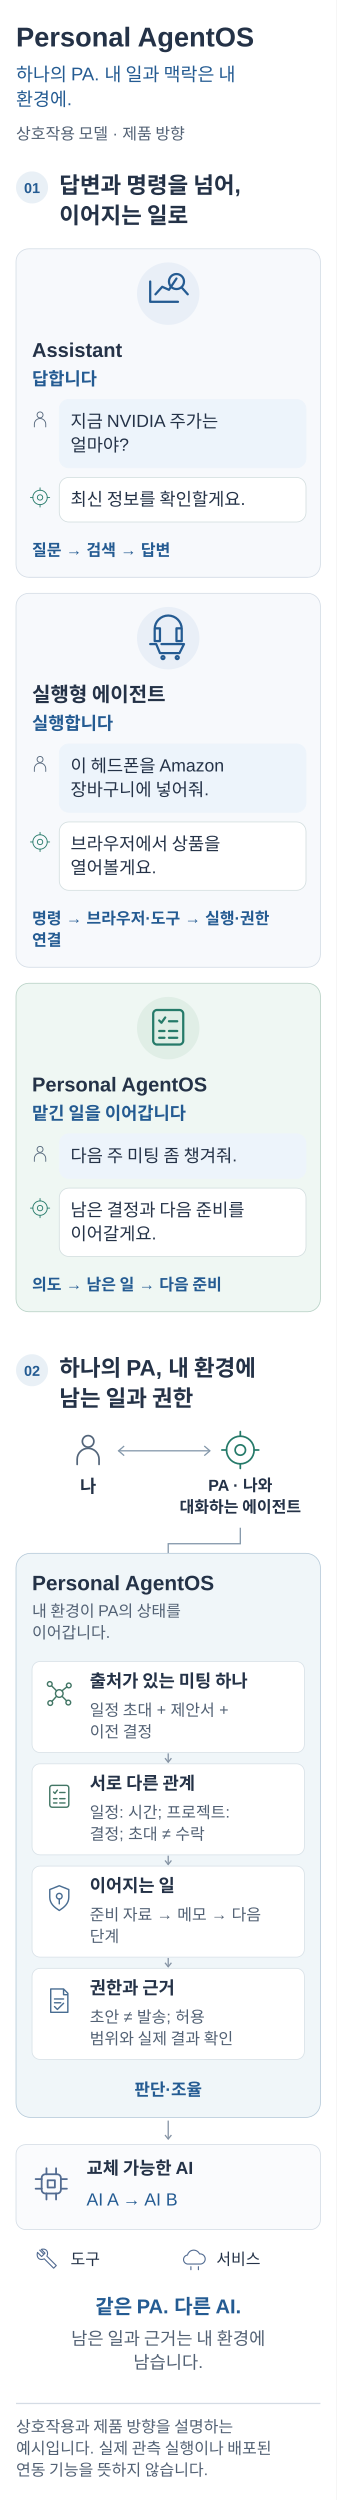
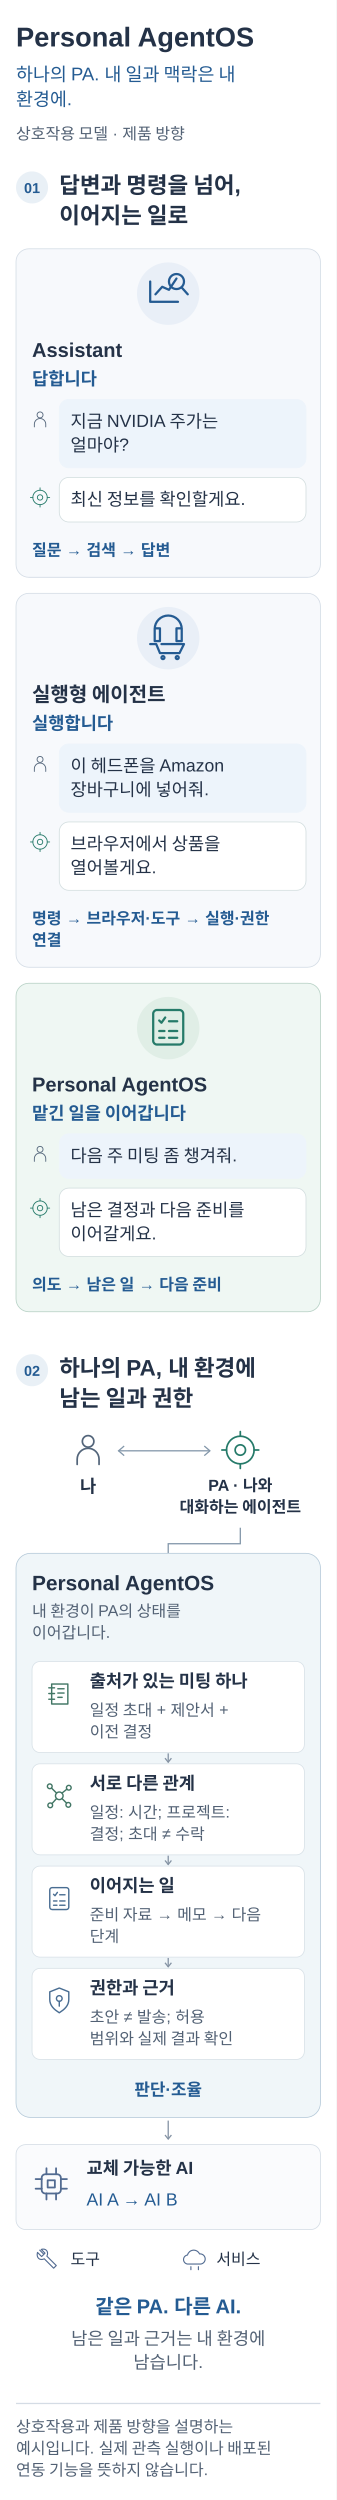
<svg xmlns="http://www.w3.org/2000/svg" width="420" height="3121" viewBox="0 0 420 3121" role="img" aria-labelledby="title desc">
  <style>text{font-family:Arial,"Noto Sans",sans-serif;fill:#243247} .bold{font-weight:700} .muted{fill:#526174} .blue{fill:#245b92}</style>
  <rect width="420" height="3121" fill="#fff" />
  <text x="20" y="58.0" font-size="34" class="bold" text-anchor="start">Personal AgentOS</text>
  <text x="20" y="100.9" font-size="23" class="blue" text-anchor="start">하나의 PA. 내 일과 맥락은 내</text>
  <text x="20" y="131.95" font-size="23" class="blue" text-anchor="start">환경에.</text>
  <text x="20" y="174.0" font-size="20" class="muted" text-anchor="start">상호작용 모델 · 제품 방향</text>
  <circle cx="40" cy="234.0" r="20" fill="#e9f0f6" stroke="none" />
  <text x="40" y="241.0" font-size="18" class="blue bold" text-anchor="middle">01</text>
  <text x="74" y="241.0" font-size="28" class="bold" text-anchor="start">답변과 명령을 넘어,</text>
  <text x="74" y="278.8" font-size="28" class="bold" text-anchor="start">이어지는 일로</text>
  <rect x="20" y="310.6" width="380" height="410.1" rx="16" fill="#f7f9fc" stroke="#d4dce5" />
  <circle cx="210.0" cy="366.6" r="39" fill="#e9eff7" stroke="none" />
  <g transform="translate(180.0 334.6) scale(0.9375)" fill="none" stroke="#245b92" stroke-width="3" stroke-linecap="round" stroke-linejoin="round">
    <path d="M8 45V18m0 27h37M15 35l9-10 9 4 10-15" />
    <circle cx="43" cy="18" r="10" />
    <path d="m50 26 8 9" />
  </g>
  <text x="40" y="445.6" font-size="25" class="bold" text-anchor="start">Assistant</text>
  <text x="40" y="480.6" font-size="22" class="blue bold" text-anchor="start">답합니다</text>
  <g transform="translate(38 511.6) scale(0.375)" fill="none" stroke="#53657a" stroke-width="3" stroke-linecap="round" stroke-linejoin="round">
    <circle cx="32" cy="17" r="10" />
    <path d="M13 57v-9a19 19 0 0 1 38 0v9" />
  </g>
  <rect x="74" y="498.6" width="308" height="85.4" rx="12" fill="#edf4fb" stroke="#edf4fb" />
  <text x="88" y="533.6" font-size="22" class="" text-anchor="start">지금 NVIDIA 주가는</text>
  <text x="88" y="563.3" font-size="22" class="" text-anchor="start">얼마야?</text>
  <g transform="translate(38 609.0) scale(0.375)" fill="none" stroke="#257a69" stroke-width="3" stroke-linecap="round" stroke-linejoin="round">
    <circle cx="32" cy="32" r="24" />
    <circle cx="32" cy="32" r="9" />
    <path d="M32 0v8m0 48v8M0 32h8m48 0h8" />
  </g>
  <rect x="74" y="596.0" width="308" height="55.7" rx="12" fill="#ffffff" stroke="#d3dedf" />
  <text x="88" y="631.0" font-size="22" class="" text-anchor="start">최신 정보를 확인할게요.</text>
  <text x="40" y="693.7" font-size="20" class="blue bold" text-anchor="start">질문 → 검색 → 답변</text>
  <rect x="20" y="740.7" width="380" height="466.8" rx="16" fill="#f7f9fc" stroke="#d4dce5" />
  <circle cx="210.0" cy="796.7" r="39" fill="#e9eff7" stroke="none" />
  <g transform="translate(180.0 764.7) scale(0.9375)" fill="none" stroke="#245b92" stroke-width="3" stroke-linecap="round" stroke-linejoin="round">
    <path d="M14 29v-7a18 18 0 0 1 36 0v7M14 21h7v17h-7zm29 0h7v17h-7zM8 42h8l5 12h26l6-12H23" />
    <circle cx="25" cy="60" r="2" />
    <circle cx="44" cy="60" r="2" />
  </g>
  <text x="40" y="875.7" font-size="25" class="bold" text-anchor="start">실행형 에이전트</text>
  <text x="40" y="910.7" font-size="22" class="blue bold" text-anchor="start">실행합니다</text>
  <g transform="translate(38 941.7) scale(0.375)" fill="none" stroke="#53657a" stroke-width="3" stroke-linecap="round" stroke-linejoin="round">
    <circle cx="32" cy="17" r="10" />
    <path d="M13 57v-9a19 19 0 0 1 38 0v9" />
  </g>
  <rect x="74" y="928.7" width="308" height="85.4" rx="12" fill="#edf4fb" stroke="#edf4fb" />
  <text x="88" y="963.7" font-size="22" class="" text-anchor="start">이 헤드폰을 Amazon</text>
  <text x="88" y="993.4" font-size="22" class="" text-anchor="start">장바구니에 넣어줘.</text>
  <g transform="translate(38 1039.1) scale(0.375)" fill="none" stroke="#257a69" stroke-width="3" stroke-linecap="round" stroke-linejoin="round">
    <circle cx="32" cy="32" r="24" />
    <circle cx="32" cy="32" r="9" />
    <path d="M32 0v8m0 48v8M0 32h8m48 0h8" />
  </g>
  <rect x="74" y="1026.1" width="308" height="85.4" rx="12" fill="#ffffff" stroke="#d3dedf" />
  <text x="88" y="1061.1" font-size="22" class="" text-anchor="start">브라우저에서 상품을</text>
  <text x="88" y="1090.8" font-size="22" class="" text-anchor="start">열어볼게요.</text>
  <text x="40" y="1153.5" font-size="20" class="blue bold" text-anchor="start">명령 → 브라우저·도구 → 실행·권한</text>
  <text x="40" y="1180.5" font-size="20" class="blue bold" text-anchor="start">연결</text>
  <rect x="20" y="1227.5" width="380" height="410.1" rx="16" fill="#eff7f3" stroke="#b7d1c5" />
  <circle cx="210.0" cy="1283.5" r="39" fill="#e0eee6" stroke="none" />
  <g transform="translate(180.0 1251.5) scale(0.9375)" fill="none" stroke="#257a69" stroke-width="3" stroke-linecap="round" stroke-linejoin="round">
    <rect x="12" y="10" width="40" height="46" rx="5" />
    <path d="m20 24 3 3 5-7m5 5h11M20 38h7m6 0h11M20 47h7m6 0h11" />
  </g>
  <text x="40" y="1362.5" font-size="25" class="bold" text-anchor="start">Personal AgentOS</text>
  <text x="40" y="1397.5" font-size="22" class="blue bold" text-anchor="start">맡긴 일을 이어갑니다</text>
  <g transform="translate(38 1428.5) scale(0.375)" fill="none" stroke="#53657a" stroke-width="3" stroke-linecap="round" stroke-linejoin="round">
    <circle cx="32" cy="17" r="10" />
    <path d="M13 57v-9a19 19 0 0 1 38 0v9" />
  </g>
  <rect x="74" y="1415.5" width="308" height="55.7" rx="12" fill="#edf4fb" stroke="#edf4fb" />
  <text x="88" y="1450.5" font-size="22" class="" text-anchor="start">다음 주 미팅 좀 챙겨줘.</text>
  <g transform="translate(38 1496.2) scale(0.375)" fill="none" stroke="#257a69" stroke-width="3" stroke-linecap="round" stroke-linejoin="round">
    <circle cx="32" cy="32" r="24" />
    <circle cx="32" cy="32" r="9" />
    <path d="M32 0v8m0 48v8M0 32h8m48 0h8" />
  </g>
  <rect x="74" y="1483.2" width="308" height="85.4" rx="12" fill="#ffffff" stroke="#d3dedf" />
  <text x="88" y="1518.2" font-size="22" class="" text-anchor="start">남은 결정과 다음 준비를</text>
  <text x="88" y="1547.9" font-size="22" class="" text-anchor="start">이어갈게요.</text>
  <text x="40" y="1610.6" font-size="20" class="blue bold" text-anchor="start">의도 → 남은 일 → 다음 준비</text>
  <circle cx="40" cy="1710.6" r="20" fill="#e9f0f6" stroke="none" />
  <text x="40" y="1717.6" font-size="18" class="blue bold" text-anchor="middle">02</text>
  <text x="74" y="1717.6" font-size="28" class="bold" text-anchor="start">하나의 PA, 내 환경에</text>
  <text x="74" y="1755.4" font-size="28" class="bold" text-anchor="start">남는 일과 권한</text>
  <g transform="translate(87 1787.2) scale(0.71875)" fill="none" stroke="#53657a" stroke-width="3" stroke-linecap="round" stroke-linejoin="round">
    <circle cx="32" cy="17" r="10" />
    <path d="M13 57v-9a19 19 0 0 1 38 0v9" />
  </g>
  <g transform="translate(277 1787.2) scale(0.71875)" fill="none" stroke="#257a69" stroke-width="3" stroke-linecap="round" stroke-linejoin="round">
    <circle cx="32" cy="32" r="24" />
    <circle cx="32" cy="32" r="9" />
    <path d="M32 0v8m0 48v8M0 32h8m48 0h8" />
  </g>
  <path d="M148 1811.2H262" fill="none" stroke="#8296a9" stroke-width="1.6" />
  <path d="M155 1805.2L148 1811.2L155 1817.2M255 1805.2L262 1811.2L255 1817.2" fill="none" stroke="#8296a9" stroke-width="1.6" />
  <text x="110" y="1863.2" font-size="22" class="bold" text-anchor="middle">나</text>
  <text x="300" y="1861.2" font-size="20" class="bold" text-anchor="middle">PA · 나와</text>
  <text x="300" y="1888.2" font-size="20" class="bold" text-anchor="middle">대화하는 에이전트</text>
  <path d="M300 1907.2V1927.2H210.0V1939.2" fill="none" stroke="#8296a9" stroke-width="1.6" />
  <rect x="20" y="1939.2" width="380" height="704.15" rx="18" fill="#f0f6f9" stroke="#b6cad9" />
  <text x="40" y="1985.2" font-size="26" class="bold" text-anchor="start">Personal AgentOS</text>
  <text x="40" y="2018.2" font-size="20" class="muted" text-anchor="start">내 환경이 PA의 상태를</text>
  <text x="40" y="2045.2" font-size="20" class="muted" text-anchor="start">이어갑니다.</text>
  <rect x="40" y="2074.2" width="340" height="113.7" rx="10" fill="#fff" stroke="#d8e1e7" />
  <g transform="translate(55 2095.2) scale(0.59375)" fill="none" stroke="#427665" stroke-width="3" stroke-linecap="round" stroke-linejoin="round">
-     <circle cx="32" cy="32" r="8" />
-     <circle cx="12" cy="12" r="5" />
-     <circle cx="52" cy="15" r="5" />
-     <circle cx="13" cy="52" r="5" />
-     <circle cx="51" cy="51" r="5" />
-     <path d="m16 16 10 10m12 0 10-8M17 48l9-10m12 0 9 9" />
+     <path d="M16 12h34v42H16zM10 20h12m-12 12h12m-12 12h12M29 22h13m-13 9h13m-13 9h9" />
  </g>
  <text x="112" y="2106.2" font-size="22" class="bold" text-anchor="start">출처가 있는 미팅 하나</text>
  <text x="112" y="2141.9" font-size="20" class="muted" text-anchor="start">일정 초대 + 제안서 +</text>
  <text x="112" y="2168.9" font-size="20" class="muted" text-anchor="start">이전 결정</text>
  <path d="M210.0 2188.9 L210.0 2199.9" fill="none" stroke="#8492a3" stroke-width="1.6" />
  <path d="M206.0 2194.9 L210.0 2199.9 L214.0 2194.9" fill="none" stroke="#8492a3" stroke-width="1.6" />
  <rect x="40" y="2201.9" width="340" height="113.7" rx="10" fill="#fff" stroke="#d8e1e7" />
  <g transform="translate(55 2222.9) scale(0.59375)" fill="none" stroke="#427665" stroke-width="3" stroke-linecap="round" stroke-linejoin="round">
-     <rect x="12" y="10" width="40" height="46" rx="5" />
-     <path d="m20 24 3 3 5-7m5 5h11M20 38h7m6 0h11M20 47h7m6 0h11" />
+     <circle cx="32" cy="32" r="8" />
+     <circle cx="12" cy="12" r="5" />
+     <circle cx="52" cy="15" r="5" />
+     <circle cx="13" cy="52" r="5" />
+     <circle cx="51" cy="51" r="5" />
+     <path d="m16 16 10 10m12 0 10-8M17 48l9-10m12 0 9 9" />
  </g>
  <text x="112" y="2233.9" font-size="22" class="bold" text-anchor="start">서로 다른 관계</text>
  <text x="112" y="2269.6" font-size="20" class="muted" text-anchor="start">일정: 시간; 프로젝트:</text>
  <text x="112" y="2296.6" font-size="20" class="muted" text-anchor="start">결정; 초대 ≠ 수락</text>
  <path d="M210.0 2316.6 L210.0 2327.6" fill="none" stroke="#8492a3" stroke-width="1.6" />
  <path d="M206.0 2322.6 L210.0 2327.6 L214.0 2322.6" fill="none" stroke="#8492a3" stroke-width="1.6" />
  <rect x="40" y="2329.6" width="340" height="113.7" rx="10" fill="#fff" stroke="#d8e1e7" />
  <g transform="translate(55 2350.6) scale(0.59375)" fill="none" stroke="#496d92" stroke-width="3" stroke-linecap="round" stroke-linejoin="round">
-     <path d="M32 6 52 14v16c0 13-9 21-20 28-11-7-20-15-20-28V14z" />
-     <circle cx="32" cy="28" r="6" />
-     <path d="M32 34v10" />
+     <rect x="12" y="10" width="40" height="46" rx="5" />
+     <path d="m20 24 3 3 5-7m5 5h11M20 38h7m6 0h11M20 47h7m6 0h11" />
  </g>
  <text x="112" y="2361.6" font-size="22" class="bold" text-anchor="start">이어지는 일</text>
  <text x="112" y="2397.3" font-size="20" class="muted" text-anchor="start">준비 자료 → 메모 → 다음</text>
  <text x="112" y="2424.3" font-size="20" class="muted" text-anchor="start">단계</text>
  <path d="M210.0 2444.3 L210.0 2455.3" fill="none" stroke="#8492a3" stroke-width="1.6" />
  <path d="M206.0 2450.3 L210.0 2455.3 L214.0 2450.3" fill="none" stroke="#8492a3" stroke-width="1.6" />
  <rect x="40" y="2457.3" width="340" height="113.7" rx="10" fill="#fff" stroke="#d8e1e7" />
  <g transform="translate(55 2478.3) scale(0.59375)" fill="none" stroke="#496d92" stroke-width="3" stroke-linecap="round" stroke-linejoin="round">
-     <path d="M14 8h27l9 9v40H14zM41 8v12h9M22 29h19m-19 8h13m-13 8 6 6 13-13" />
+     <path d="M32 6 52 14v16c0 13-9 21-20 28-11-7-20-15-20-28V14z" />
+     <circle cx="32" cy="28" r="6" />
+     <path d="M32 34v10" />
  </g>
  <text x="112" y="2489.3" font-size="22" class="bold" text-anchor="start">권한과 근거</text>
  <text x="112" y="2525" font-size="20" class="muted" text-anchor="start">초안 ≠ 발송; 허용</text>
  <text x="112" y="2552" font-size="20" class="muted" text-anchor="start">범위와 실제 결과 확인</text>
  <text x="210.0" y="2616.0" font-size="21" class="blue bold" text-anchor="middle">판단·조율</text>
  <path d="M210.0 2647.35 L210.0 2670.35" fill="none" stroke="#8492a3" stroke-width="1.6" />
  <path d="M206.0 2665.35 L210.0 2670.35 L214.0 2665.35" fill="none" stroke="#8492a3" stroke-width="1.6" />
  <rect x="20" y="2677.35" width="380" height="106" rx="12" fill="#fafbfd" stroke="#d4dce5" />
  <g transform="translate(40 2702.35) scale(0.75)" fill="none" stroke="#526b91" stroke-width="3" stroke-linecap="round" stroke-linejoin="round">
    <rect x="16" y="16" width="32" height="32" rx="6" />
    <path d="M24 6v10m16-10v10M24 48v10m16-10v10M6 24h10M6 40h10m32-16h10M48 40h10M26 26h12v12H26z" />
  </g>
  <text x="108" y="2714.35" font-size="22" class="bold" text-anchor="start">교체 가능한 AI</text>
  <text x="108" y="2753.35" font-size="22" class="blue" text-anchor="start">AI A  →  AI B</text>
  <g transform="translate(44 2805.35) scale(0.46875)" fill="none" stroke="#526b91" stroke-width="3" stroke-linecap="round" stroke-linejoin="round">
    <path d="m12 8 11 11-6 6L6 14c-4 14 6 23 18 17l25 25 7-7-25-25C37 12 28 2 16 6l10 10-7 7" />
  </g>
  <text x="88" y="2827.35" font-size="20" class="" text-anchor="start">도구</text>
  <g transform="translate(228 2805.35) scale(0.46875)" fill="none" stroke="#526b91" stroke-width="3" stroke-linecap="round" stroke-linejoin="round">
    <path d="M16 45a12 12 0 0 1-3-24 17 17 0 0 1 32-3 13 13 0 0 1 3 27H16zM22 52v8m20-8v8" />
  </g>
  <text x="270" y="2827.35" font-size="20" class="" text-anchor="start">서비스</text>
  <text x="210.0" y="2888.35" font-size="25" class="blue bold" text-anchor="middle">같은 PA. 다른 AI.</text>
  <text x="210.0" y="2927.1" font-size="22" class="muted" text-anchor="middle">남은 일과 근거는 내 환경에</text>
  <text x="210.0" y="2956.8" font-size="22" class="muted" text-anchor="middle">남습니다.</text>
  <path d="M20 3000.5H400" fill="none" stroke="#d4dce5" stroke-width="1.6" />
  <text x="20" y="3036.5" font-size="20" class="muted" text-anchor="start">상호작용과 제품 방향을 설명하는</text>
  <text x="20" y="3063.5" font-size="20" class="muted" text-anchor="start">예시입니다. 실제 관측 실행이나 배포된</text>
  <text x="20" y="3090.5" font-size="20" class="muted" text-anchor="start">연동 기능을 뜻하지 않습니다.</text>
</svg>
